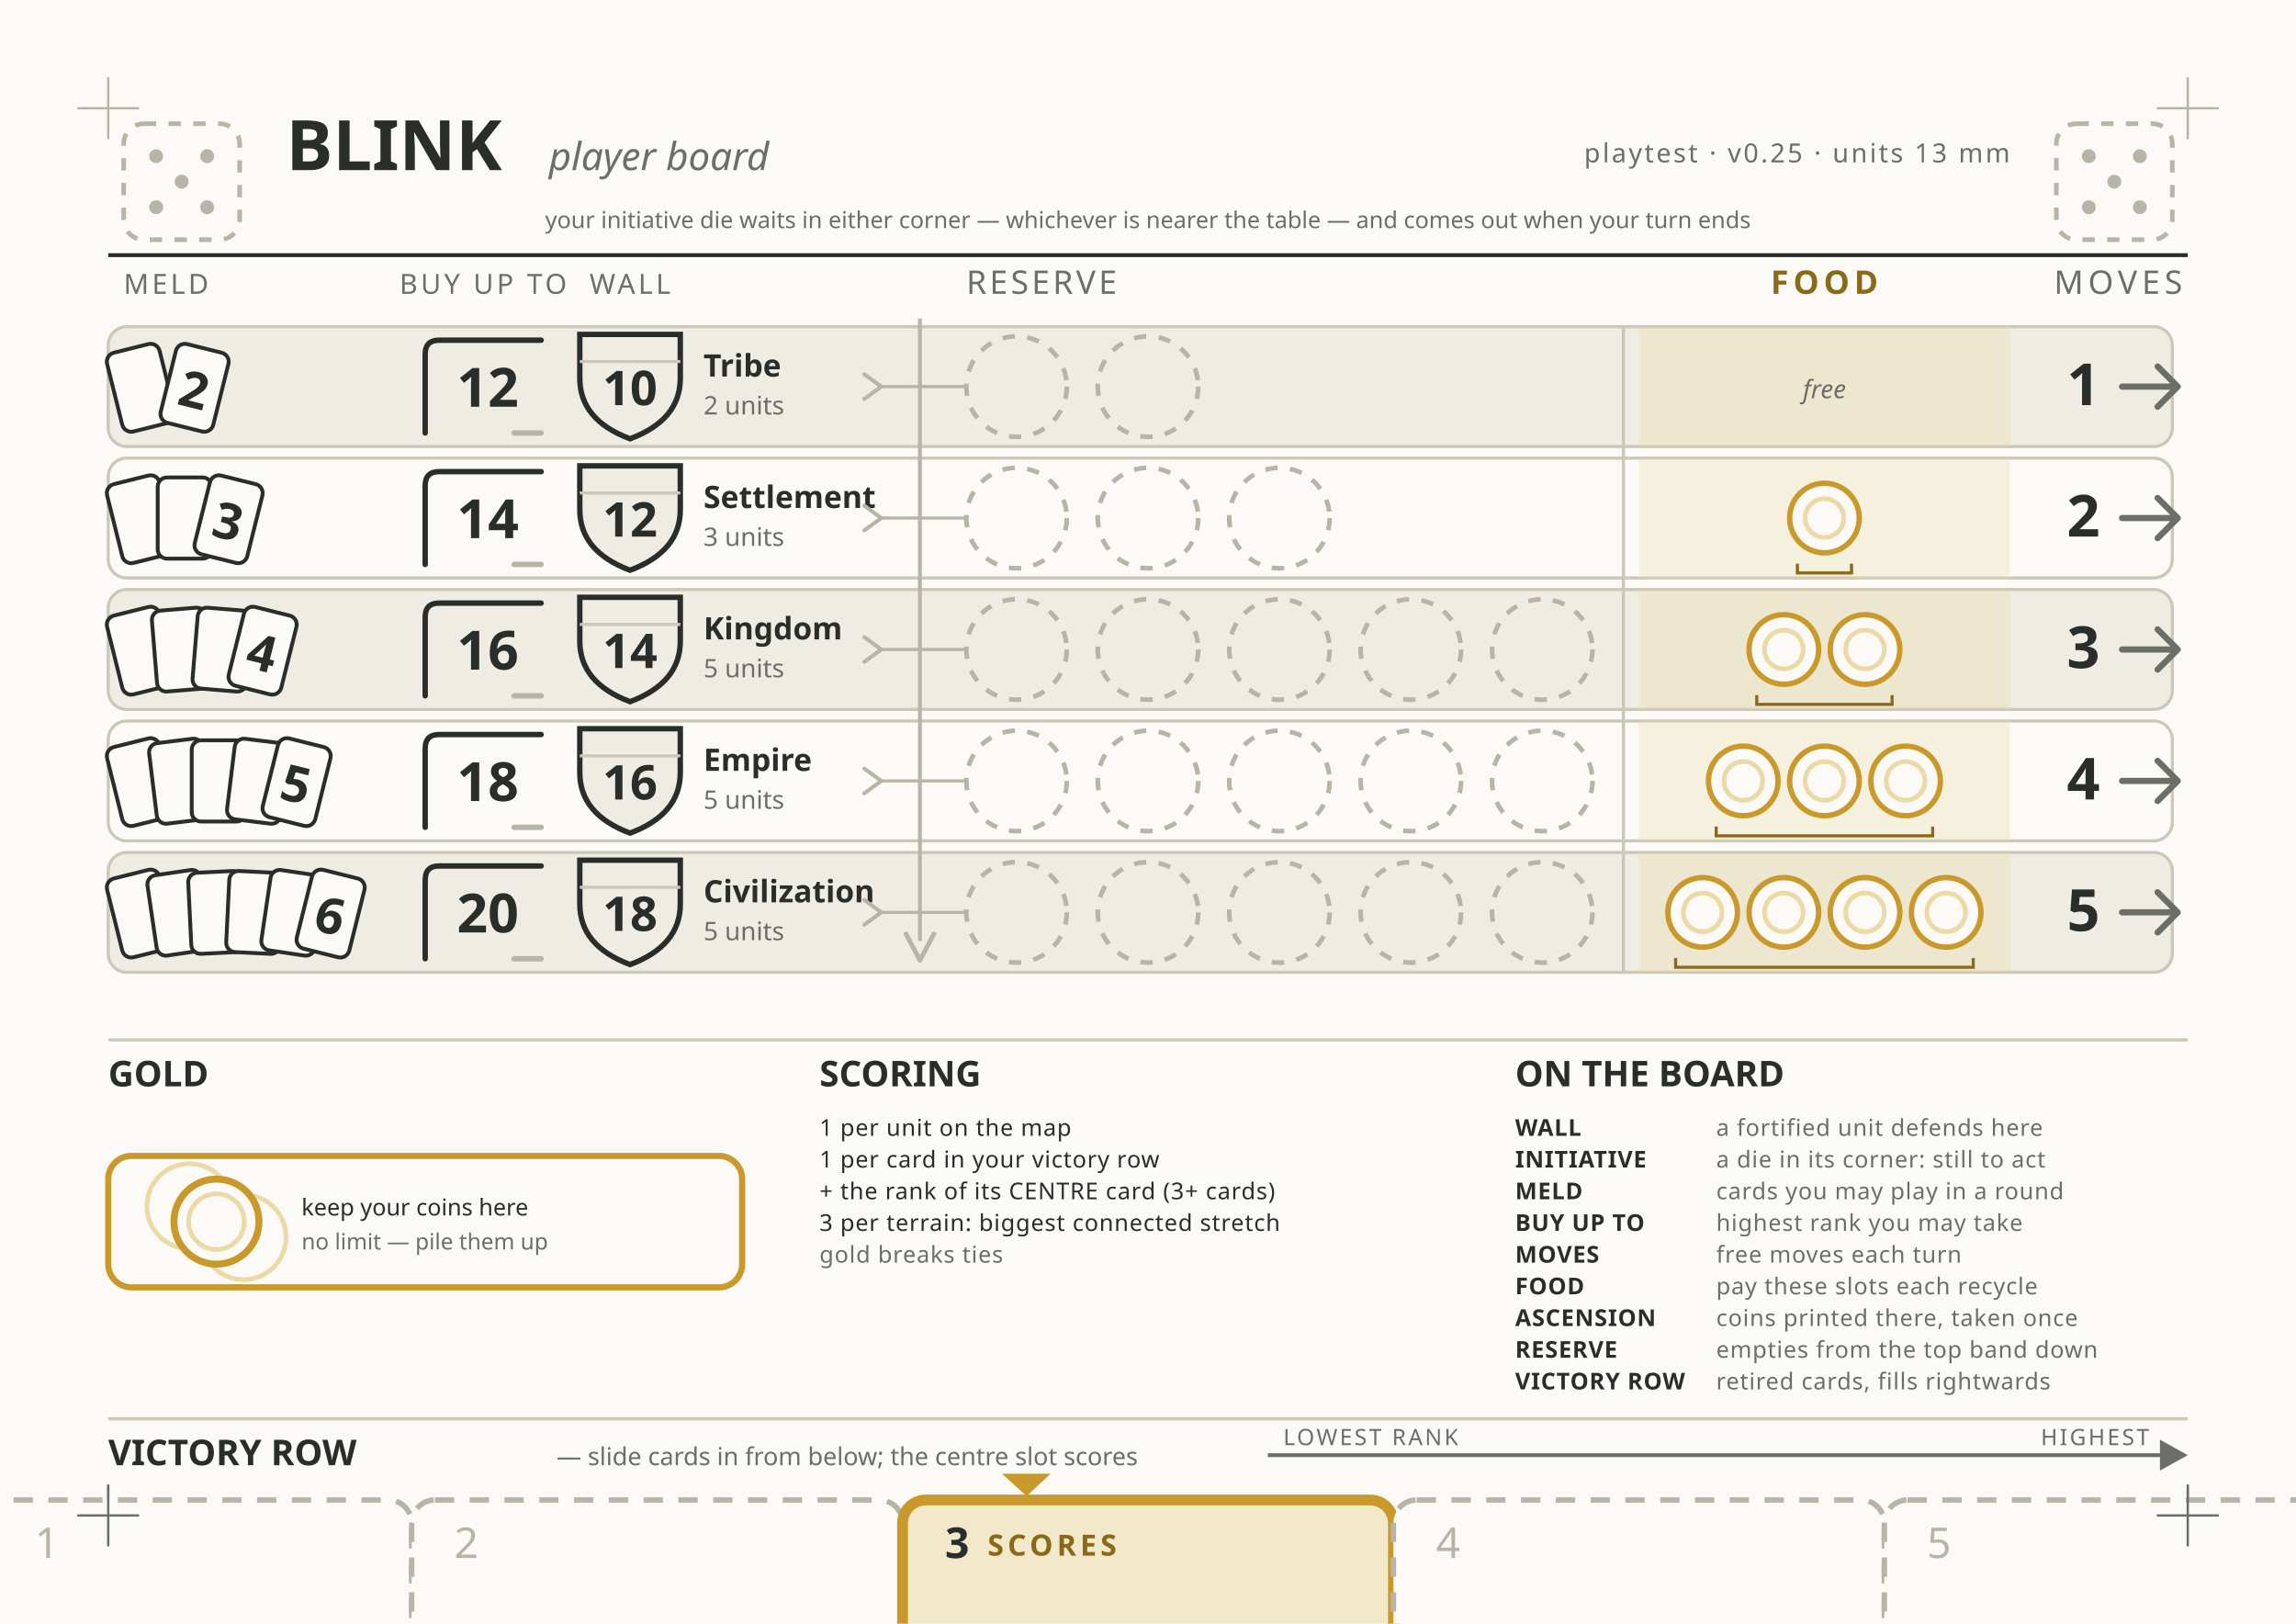
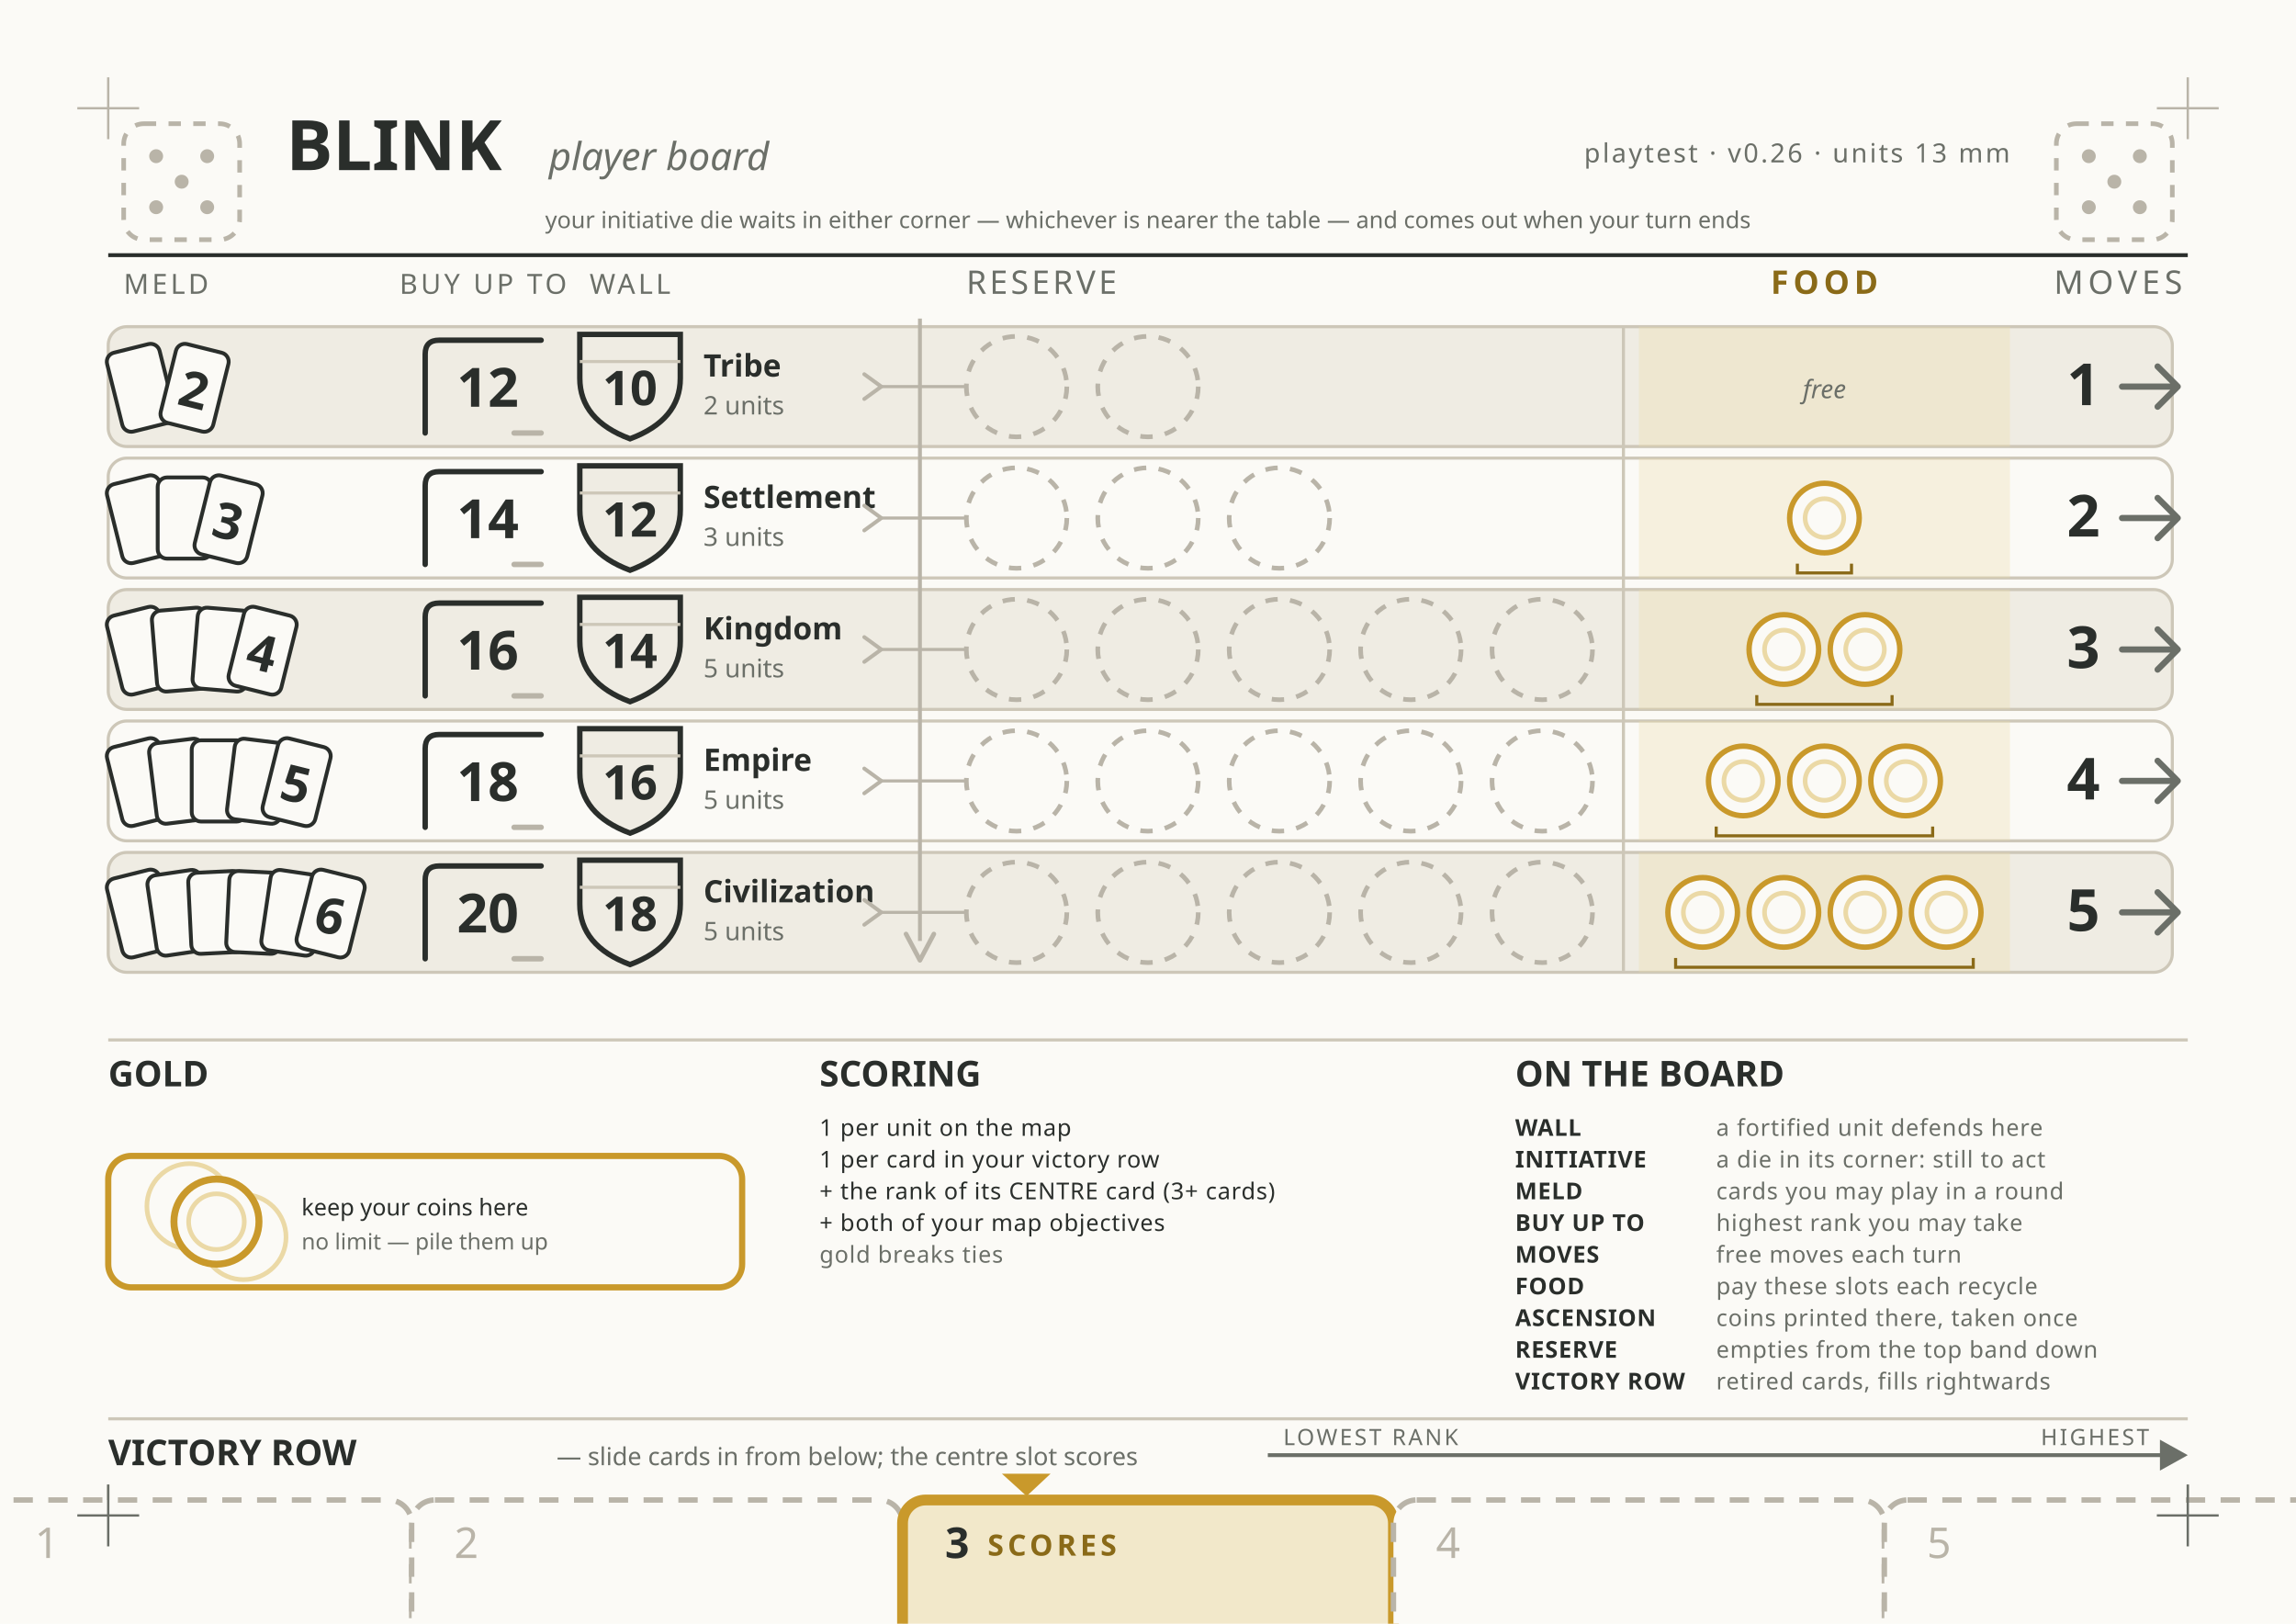
<svg xmlns="http://www.w3.org/2000/svg" width="297.0mm" height="210.0mm" viewBox="0 0 297.0 210.0">
  <rect x="0" y="0" width="297.0" height="210.0" fill="#FBFAF6" />
  <path d="M10.0 14.0 h8 M14.0 10.0 v8" stroke="#B9B4A8" stroke-width="0.3" />
  <path d="M279.0 14.0 h8 M283.0 10.0 v8" stroke="#B9B4A8" stroke-width="0.3" />
  <path d="M10.0 196.0 h8 M14.0 192.0 v8" stroke="#B9B4A8" stroke-width="0.3" />
  <path d="M279.0 196.0 h8 M283.0 192.0 v8" stroke="#B9B4A8" stroke-width="0.3" />
  <rect x="16.00" y="16.00" width="15.0" height="15.0" rx="2.6" fill="none" stroke="#B9B4A8" stroke-width="0.6" stroke-dasharray="1.6 1.6" />
  <circle cx="20.20" cy="20.20" r="0.9" fill="#B9B4A8" />
  <circle cx="26.80" cy="20.20" r="0.9" fill="#B9B4A8" />
  <circle cx="23.50" cy="23.50" r="0.9" fill="#B9B4A8" />
  <circle cx="20.20" cy="26.80" r="0.9" fill="#B9B4A8" />
  <circle cx="26.80" cy="26.80" r="0.9" fill="#B9B4A8" />
  <rect x="266.00" y="16.00" width="15.0" height="15.0" rx="2.6" fill="none" stroke="#B9B4A8" stroke-width="0.6" stroke-dasharray="1.6 1.6" />
  <circle cx="270.20" cy="20.20" r="0.9" fill="#B9B4A8" />
  <circle cx="276.80" cy="20.20" r="0.9" fill="#B9B4A8" />
  <circle cx="273.50" cy="23.50" r="0.9" fill="#B9B4A8" />
  <circle cx="270.20" cy="26.80" r="0.9" fill="#B9B4A8" />
  <circle cx="276.80" cy="26.80" r="0.9" fill="#B9B4A8" />
  <text x="37.00" y="22.00" font-family="IBM Plex Sans" font-size="9" fill="#2A2E2B" text-anchor="start" font-weight="600" letter-spacing="0" style="">BLINK</text>
  <text x="71.00" y="22.00" font-family="IBM Plex Sans" font-size="5" fill="#6B6F68" text-anchor="start" font-weight="400" letter-spacing="0" style="font-style:italic">player board</text>
-   <text x="260.00" y="21.00" font-family="IBM Plex Mono" font-size="3.4" fill="#6B6F68" text-anchor="end" font-weight="400" letter-spacing="0.3" style="">playtest · v0.25 · units 13 mm</text>
+   <text x="260.00" y="21.00" font-family="IBM Plex Mono" font-size="3.4" fill="#6B6F68" text-anchor="end" font-weight="400" letter-spacing="0.3" style="">playtest · v0.26 · units 13 mm</text>
  <text x="148.50" y="29.50" font-family="IBM Plex Mono" font-size="3.0" fill="#6B6F68" text-anchor="middle" font-weight="400" letter-spacing="0" style="">your initiative die waits in either corner — whichever is nearer the table — and comes out when your turn ends</text>
  <line x1="14.0" y1="33.0" x2="283.0" y2="33.0" stroke="#2A2E2B" stroke-width="0.5" />
  <text x="16.00" y="38.00" font-family="IBM Plex Mono" font-size="3.6" fill="#6B6F68" text-anchor="start" font-weight="400" letter-spacing="0.4" style="">MELD</text>
  <text x="62.50" y="38.00" font-family="IBM Plex Mono" font-size="3.6" fill="#6B6F68" text-anchor="middle" font-weight="400" letter-spacing="0.4" style="">BUY UP TO</text>
  <text x="81.50" y="38.00" font-family="IBM Plex Mono" font-size="3.6" fill="#6B6F68" text-anchor="middle" font-weight="400" letter-spacing="0.4" style="">WALL</text>
  <text x="125.00" y="38.00" font-family="IBM Plex Mono" font-size="4.2" fill="#6B6F68" text-anchor="start" font-weight="400" letter-spacing="0.4" style="">RESERVE</text>
  <text x="236.00" y="38.00" font-family="IBM Plex Mono" font-size="4.2" fill="#8A6A18" text-anchor="middle" font-weight="600" letter-spacing="0.6" style="">FOOD</text>
  <text x="274.00" y="38.00" font-family="IBM Plex Mono" font-size="4.2" fill="#6B6F68" text-anchor="middle" font-weight="400" letter-spacing="0.6" style="">MOVES</text>
  <rect x="14.0" y="42.25" width="267.0" height="15.5" rx="2.4" fill="#EFECE3" stroke="#CDC7B8" stroke-width="0.4" />
  <rect x="212.0" y="42.25" width="48.0" height="15.5" fill="#EBD9A6" fill-opacity="0.3" />
  <g transform="rotate(-14.0 19.50 55.25)">
    <rect x="16.00" y="44.75" width="7.0" height="10.5" rx="1.2" fill="#FBFAF6" stroke="#2A2E2B" stroke-width="0.5" />
  </g>
  <g transform="rotate(14.0 23.90 55.25)">
    <rect x="20.40" y="44.75" width="7.0" height="10.5" rx="1.2" fill="#FBFAF6" stroke="#2A2E2B" stroke-width="0.5" />
    <text x="23.90" y="52.60" font-family="IBM Plex Sans" font-size="6.5" fill="#2A2E2B" text-anchor="middle" font-weight="700" letter-spacing="0" style="">2</text>
  </g>
  <path d="M55.00 56.00 L55.00 45.80 Q55.00 44.00 56.80 44.00 L70.00 44.00" fill="none" stroke="#2A2E2B" stroke-width="0.7" stroke-linecap="round" />
  <path d="M70.00 56.00 l-3.5 0" fill="none" stroke="#B9B4A8" stroke-width="0.7" stroke-linecap="round" />
  <text x="63.10" y="52.60" font-family="IBM Plex Sans" font-size="7.0" fill="#2A2E2B" text-anchor="middle" font-weight="700" letter-spacing="0" style="">12</text>
  <path d="M75.00 43.25 h13.00 v5.67 q0 5.40 -6.50 7.83 q-6.50 -2.43 -6.50 -7.83 Z" fill="#EFECE3" stroke="#2A2E2B" stroke-width="0.7" />
  <path d="M75.00 46.76 h13.00" stroke="#CDC7B8" stroke-width="0.4" fill="none" />
  <text x="81.50" y="52.40" font-family="IBM Plex Sans" font-size="6.2" fill="#2A2E2B" text-anchor="middle" font-weight="600" letter-spacing="0" style="">10</text>
  <text x="91.00" y="48.70" font-family="IBM Plex Sans" font-size="4.0" fill="#2A2E2B" text-anchor="start" font-weight="600" letter-spacing="0" style="">Tribe</text>
  <text x="91.00" y="53.60" font-family="IBM Plex Mono" font-size="3.3" fill="#6B6F68" text-anchor="start" font-weight="400" letter-spacing="0" style="">2 units</text>
  <path d="M125.0 50.0 L114.0 50.0" fill="none" stroke="#B9B4A8" stroke-width="0.4" />
  <path d="M111.8 48.4 l2.2 1.6 l-2.2 1.6" fill="none" stroke="#B9B4A8" stroke-width="0.5" stroke-linecap="round" stroke-linejoin="round" />
  <circle cx="131.50" cy="50.00" r="6.50" fill="none" stroke="#B9B4A8" stroke-width="0.6" stroke-dasharray="1.6 1.6" />
  <circle cx="148.50" cy="50.00" r="6.50" fill="none" stroke="#B9B4A8" stroke-width="0.6" stroke-dasharray="1.6 1.6" />
  <text x="236.00" y="51.50" font-family="IBM Plex Mono" font-size="3.3" fill="#6B6F68" text-anchor="middle" font-weight="400" letter-spacing="0" style="font-style:italic">free</text>
  <text x="269.50" y="52.40" font-family="IBM Plex Sans" font-size="7.5" fill="#2A2E2B" text-anchor="middle" font-weight="600" letter-spacing="0" style="">1</text>
  <path d="M274.5 50.0 l7 0 M279.1 47.4 l2.6 2.6 l-2.6 2.6" fill="none" stroke="#6B6F68" stroke-width="0.8" stroke-linecap="round" stroke-linejoin="round" />
  <rect x="14.0" y="59.25" width="267.0" height="15.5" rx="2.4" fill="#FBFAF6" stroke="#CDC7B8" stroke-width="0.4" />
  <rect x="212.0" y="59.25" width="48.0" height="15.5" fill="#EBD9A6" fill-opacity="0.3" />
  <g transform="rotate(-14.0 19.50 72.25)">
    <rect x="16.00" y="61.75" width="7.0" height="10.5" rx="1.2" fill="#FBFAF6" stroke="#2A2E2B" stroke-width="0.5" />
  </g>
  <g transform="rotate(0.0 23.90 72.25)">
    <rect x="20.40" y="61.75" width="7.0" height="10.5" rx="1.2" fill="#FBFAF6" stroke="#2A2E2B" stroke-width="0.5" />
  </g>
  <g transform="rotate(14.0 28.30 72.25)">
    <rect x="24.80" y="61.75" width="7.0" height="10.5" rx="1.2" fill="#FBFAF6" stroke="#2A2E2B" stroke-width="0.5" />
    <text x="28.30" y="69.60" font-family="IBM Plex Sans" font-size="6.5" fill="#2A2E2B" text-anchor="middle" font-weight="700" letter-spacing="0" style="">3</text>
  </g>
  <path d="M55.00 73.00 L55.00 62.80 Q55.00 61.00 56.80 61.00 L70.00 61.00" fill="none" stroke="#2A2E2B" stroke-width="0.7" stroke-linecap="round" />
  <path d="M70.00 73.00 l-3.5 0" fill="none" stroke="#B9B4A8" stroke-width="0.7" stroke-linecap="round" />
  <text x="63.10" y="69.60" font-family="IBM Plex Sans" font-size="7.0" fill="#2A2E2B" text-anchor="middle" font-weight="700" letter-spacing="0" style="">14</text>
  <path d="M75.00 60.25 h13.00 v5.67 q0 5.40 -6.50 7.83 q-6.50 -2.43 -6.50 -7.83 Z" fill="#EFECE3" stroke="#2A2E2B" stroke-width="0.7" />
  <path d="M75.00 63.76 h13.00" stroke="#CDC7B8" stroke-width="0.4" fill="none" />
  <text x="81.50" y="69.40" font-family="IBM Plex Sans" font-size="6.2" fill="#2A2E2B" text-anchor="middle" font-weight="600" letter-spacing="0" style="">12</text>
  <text x="91.00" y="65.70" font-family="IBM Plex Sans" font-size="4.0" fill="#2A2E2B" text-anchor="start" font-weight="600" letter-spacing="0" style="">Settlement</text>
  <text x="91.00" y="70.60" font-family="IBM Plex Mono" font-size="3.3" fill="#6B6F68" text-anchor="start" font-weight="400" letter-spacing="0" style="">3 units</text>
  <path d="M125.0 67.0 L114.0 67.0" fill="none" stroke="#B9B4A8" stroke-width="0.4" />
  <path d="M111.8 65.4 l2.2 1.6 l-2.2 1.6" fill="none" stroke="#B9B4A8" stroke-width="0.5" stroke-linecap="round" stroke-linejoin="round" />
  <circle cx="131.50" cy="67.00" r="6.50" fill="none" stroke="#B9B4A8" stroke-width="0.6" stroke-dasharray="1.6 1.6" />
  <circle cx="148.50" cy="67.00" r="6.50" fill="none" stroke="#B9B4A8" stroke-width="0.6" stroke-dasharray="1.6 1.6" />
  <circle cx="165.50" cy="67.00" r="6.50" fill="none" stroke="#B9B4A8" stroke-width="0.6" stroke-dasharray="1.6 1.6" />
  <circle cx="236.00" cy="67.00" r="4.50" fill="#FBFAF6" stroke="#C9992B" stroke-width="0.7" />
  <circle cx="236.00" cy="67.00" r="2.50" fill="none" stroke="#EBD9A6" stroke-width="0.6" />
  <path d="M232.50 72.90 l0 1.2 L239.50 74.10 l0 -1.2" fill="none" stroke="#8A6A18" stroke-width="0.4" />
  <text x="269.50" y="69.40" font-family="IBM Plex Sans" font-size="7.5" fill="#2A2E2B" text-anchor="middle" font-weight="600" letter-spacing="0" style="">2</text>
  <path d="M274.5 67.0 l7 0 M279.1 64.4 l2.6 2.6 l-2.6 2.6" fill="none" stroke="#6B6F68" stroke-width="0.8" stroke-linecap="round" stroke-linejoin="round" />
  <rect x="14.0" y="76.25" width="267.0" height="15.5" rx="2.4" fill="#EFECE3" stroke="#CDC7B8" stroke-width="0.4" />
  <rect x="212.0" y="76.25" width="48.0" height="15.5" fill="#EBD9A6" fill-opacity="0.3" />
  <g transform="rotate(-14.0 19.50 89.25)">
    <rect x="16.00" y="78.75" width="7.0" height="10.5" rx="1.2" fill="#FBFAF6" stroke="#2A2E2B" stroke-width="0.5" />
  </g>
  <g transform="rotate(-4.7 23.90 89.25)">
    <rect x="20.40" y="78.75" width="7.0" height="10.5" rx="1.2" fill="#FBFAF6" stroke="#2A2E2B" stroke-width="0.5" />
  </g>
  <g transform="rotate(4.7 28.30 89.25)">
    <rect x="24.80" y="78.75" width="7.0" height="10.5" rx="1.2" fill="#FBFAF6" stroke="#2A2E2B" stroke-width="0.5" />
  </g>
  <g transform="rotate(14.0 32.70 89.25)">
    <rect x="29.20" y="78.75" width="7.0" height="10.5" rx="1.2" fill="#FBFAF6" stroke="#2A2E2B" stroke-width="0.5" />
    <text x="32.70" y="86.60" font-family="IBM Plex Sans" font-size="6.5" fill="#2A2E2B" text-anchor="middle" font-weight="700" letter-spacing="0" style="">4</text>
  </g>
  <path d="M55.00 90.00 L55.00 79.80 Q55.00 78.00 56.80 78.00 L70.00 78.00" fill="none" stroke="#2A2E2B" stroke-width="0.7" stroke-linecap="round" />
  <path d="M70.00 90.00 l-3.5 0" fill="none" stroke="#B9B4A8" stroke-width="0.7" stroke-linecap="round" />
  <text x="63.10" y="86.60" font-family="IBM Plex Sans" font-size="7.0" fill="#2A2E2B" text-anchor="middle" font-weight="700" letter-spacing="0" style="">16</text>
  <path d="M75.00 77.25 h13.00 v5.67 q0 5.40 -6.50 7.83 q-6.50 -2.43 -6.50 -7.83 Z" fill="#EFECE3" stroke="#2A2E2B" stroke-width="0.7" />
  <path d="M75.00 80.76 h13.00" stroke="#CDC7B8" stroke-width="0.4" fill="none" />
  <text x="81.50" y="86.40" font-family="IBM Plex Sans" font-size="6.2" fill="#2A2E2B" text-anchor="middle" font-weight="600" letter-spacing="0" style="">14</text>
  <text x="91.00" y="82.70" font-family="IBM Plex Sans" font-size="4.0" fill="#2A2E2B" text-anchor="start" font-weight="600" letter-spacing="0" style="">Kingdom</text>
  <text x="91.00" y="87.60" font-family="IBM Plex Mono" font-size="3.3" fill="#6B6F68" text-anchor="start" font-weight="400" letter-spacing="0" style="">5 units</text>
  <path d="M125.0 84.0 L114.0 84.0" fill="none" stroke="#B9B4A8" stroke-width="0.4" />
  <path d="M111.8 82.4 l2.2 1.6 l-2.2 1.6" fill="none" stroke="#B9B4A8" stroke-width="0.5" stroke-linecap="round" stroke-linejoin="round" />
  <circle cx="131.50" cy="84.00" r="6.50" fill="none" stroke="#B9B4A8" stroke-width="0.6" stroke-dasharray="1.6 1.6" />
  <circle cx="148.50" cy="84.00" r="6.50" fill="none" stroke="#B9B4A8" stroke-width="0.6" stroke-dasharray="1.6 1.6" />
  <circle cx="165.50" cy="84.00" r="6.50" fill="none" stroke="#B9B4A8" stroke-width="0.6" stroke-dasharray="1.6 1.6" />
  <circle cx="182.50" cy="84.00" r="6.50" fill="none" stroke="#B9B4A8" stroke-width="0.6" stroke-dasharray="1.6 1.6" />
  <circle cx="199.50" cy="84.00" r="6.50" fill="none" stroke="#B9B4A8" stroke-width="0.6" stroke-dasharray="1.6 1.6" />
  <circle cx="230.75" cy="84.00" r="4.50" fill="#FBFAF6" stroke="#C9992B" stroke-width="0.7" />
  <circle cx="230.75" cy="84.00" r="2.50" fill="none" stroke="#EBD9A6" stroke-width="0.6" />
  <circle cx="241.25" cy="84.00" r="4.50" fill="#FBFAF6" stroke="#C9992B" stroke-width="0.7" />
  <circle cx="241.25" cy="84.00" r="2.50" fill="none" stroke="#EBD9A6" stroke-width="0.6" />
  <path d="M227.25 89.90 l0 1.2 L244.75 91.10 l0 -1.2" fill="none" stroke="#8A6A18" stroke-width="0.4" />
  <text x="269.50" y="86.40" font-family="IBM Plex Sans" font-size="7.5" fill="#2A2E2B" text-anchor="middle" font-weight="600" letter-spacing="0" style="">3</text>
  <path d="M274.5 84.0 l7 0 M279.1 81.4 l2.6 2.6 l-2.6 2.6" fill="none" stroke="#6B6F68" stroke-width="0.8" stroke-linecap="round" stroke-linejoin="round" />
  <rect x="14.0" y="93.25" width="267.0" height="15.5" rx="2.4" fill="#FBFAF6" stroke="#CDC7B8" stroke-width="0.4" />
  <rect x="212.0" y="93.25" width="48.0" height="15.5" fill="#EBD9A6" fill-opacity="0.3" />
  <g transform="rotate(-14.0 19.50 106.25)">
    <rect x="16.00" y="95.75" width="7.0" height="10.5" rx="1.2" fill="#FBFAF6" stroke="#2A2E2B" stroke-width="0.5" />
  </g>
  <g transform="rotate(-7.0 23.90 106.25)">
    <rect x="20.40" y="95.75" width="7.0" height="10.5" rx="1.2" fill="#FBFAF6" stroke="#2A2E2B" stroke-width="0.5" />
  </g>
  <g transform="rotate(0.0 28.30 106.25)">
    <rect x="24.80" y="95.75" width="7.0" height="10.5" rx="1.2" fill="#FBFAF6" stroke="#2A2E2B" stroke-width="0.5" />
  </g>
  <g transform="rotate(7.0 32.70 106.25)">
    <rect x="29.20" y="95.75" width="7.0" height="10.5" rx="1.2" fill="#FBFAF6" stroke="#2A2E2B" stroke-width="0.5" />
  </g>
  <g transform="rotate(14.0 37.10 106.25)">
    <rect x="33.60" y="95.75" width="7.0" height="10.5" rx="1.2" fill="#FBFAF6" stroke="#2A2E2B" stroke-width="0.5" />
    <text x="37.10" y="103.60" font-family="IBM Plex Sans" font-size="6.5" fill="#2A2E2B" text-anchor="middle" font-weight="700" letter-spacing="0" style="">5</text>
  </g>
  <path d="M55.00 107.00 L55.00 96.80 Q55.00 95.00 56.80 95.00 L70.00 95.00" fill="none" stroke="#2A2E2B" stroke-width="0.7" stroke-linecap="round" />
  <path d="M70.00 107.00 l-3.5 0" fill="none" stroke="#B9B4A8" stroke-width="0.7" stroke-linecap="round" />
  <text x="63.10" y="103.60" font-family="IBM Plex Sans" font-size="7.0" fill="#2A2E2B" text-anchor="middle" font-weight="700" letter-spacing="0" style="">18</text>
  <path d="M75.00 94.25 h13.00 v5.67 q0 5.40 -6.50 7.83 q-6.50 -2.43 -6.50 -7.83 Z" fill="#EFECE3" stroke="#2A2E2B" stroke-width="0.7" />
  <path d="M75.00 97.76 h13.00" stroke="#CDC7B8" stroke-width="0.4" fill="none" />
  <text x="81.50" y="103.40" font-family="IBM Plex Sans" font-size="6.2" fill="#2A2E2B" text-anchor="middle" font-weight="600" letter-spacing="0" style="">16</text>
  <text x="91.00" y="99.70" font-family="IBM Plex Sans" font-size="4.0" fill="#2A2E2B" text-anchor="start" font-weight="600" letter-spacing="0" style="">Empire</text>
  <text x="91.00" y="104.60" font-family="IBM Plex Mono" font-size="3.3" fill="#6B6F68" text-anchor="start" font-weight="400" letter-spacing="0" style="">5 units</text>
  <path d="M125.0 101.0 L114.0 101.0" fill="none" stroke="#B9B4A8" stroke-width="0.4" />
  <path d="M111.8 99.4 l2.2 1.6 l-2.2 1.6" fill="none" stroke="#B9B4A8" stroke-width="0.5" stroke-linecap="round" stroke-linejoin="round" />
  <circle cx="131.50" cy="101.00" r="6.50" fill="none" stroke="#B9B4A8" stroke-width="0.6" stroke-dasharray="1.6 1.6" />
  <circle cx="148.50" cy="101.00" r="6.50" fill="none" stroke="#B9B4A8" stroke-width="0.6" stroke-dasharray="1.6 1.6" />
  <circle cx="165.50" cy="101.00" r="6.50" fill="none" stroke="#B9B4A8" stroke-width="0.6" stroke-dasharray="1.6 1.6" />
  <circle cx="182.50" cy="101.00" r="6.50" fill="none" stroke="#B9B4A8" stroke-width="0.6" stroke-dasharray="1.6 1.6" />
  <circle cx="199.50" cy="101.00" r="6.50" fill="none" stroke="#B9B4A8" stroke-width="0.6" stroke-dasharray="1.6 1.6" />
  <circle cx="225.50" cy="101.00" r="4.50" fill="#FBFAF6" stroke="#C9992B" stroke-width="0.7" />
  <circle cx="225.50" cy="101.00" r="2.50" fill="none" stroke="#EBD9A6" stroke-width="0.6" />
  <circle cx="236.00" cy="101.00" r="4.50" fill="#FBFAF6" stroke="#C9992B" stroke-width="0.7" />
  <circle cx="236.00" cy="101.00" r="2.50" fill="none" stroke="#EBD9A6" stroke-width="0.6" />
  <circle cx="246.50" cy="101.00" r="4.50" fill="#FBFAF6" stroke="#C9992B" stroke-width="0.7" />
  <circle cx="246.50" cy="101.00" r="2.50" fill="none" stroke="#EBD9A6" stroke-width="0.6" />
  <path d="M222.00 106.90 l0 1.2 L250.00 108.10 l0 -1.2" fill="none" stroke="#8A6A18" stroke-width="0.4" />
  <text x="269.50" y="103.40" font-family="IBM Plex Sans" font-size="7.5" fill="#2A2E2B" text-anchor="middle" font-weight="600" letter-spacing="0" style="">4</text>
  <path d="M274.5 101.0 l7 0 M279.1 98.4 l2.6 2.6 l-2.6 2.6" fill="none" stroke="#6B6F68" stroke-width="0.8" stroke-linecap="round" stroke-linejoin="round" />
  <rect x="14.0" y="110.25" width="267.0" height="15.5" rx="2.4" fill="#EFECE3" stroke="#CDC7B8" stroke-width="0.4" />
  <rect x="212.0" y="110.25" width="48.0" height="15.5" fill="#EBD9A6" fill-opacity="0.3" />
  <g transform="rotate(-14.0 19.50 123.25)">
    <rect x="16.00" y="112.75" width="7.0" height="10.5" rx="1.2" fill="#FBFAF6" stroke="#2A2E2B" stroke-width="0.5" />
  </g>
  <g transform="rotate(-8.4 23.90 123.25)">
    <rect x="20.40" y="112.75" width="7.0" height="10.5" rx="1.2" fill="#FBFAF6" stroke="#2A2E2B" stroke-width="0.5" />
  </g>
  <g transform="rotate(-2.8 28.30 123.25)">
    <rect x="24.80" y="112.75" width="7.0" height="10.5" rx="1.2" fill="#FBFAF6" stroke="#2A2E2B" stroke-width="0.5" />
  </g>
  <g transform="rotate(2.8 32.70 123.25)">
    <rect x="29.20" y="112.75" width="7.0" height="10.5" rx="1.2" fill="#FBFAF6" stroke="#2A2E2B" stroke-width="0.5" />
  </g>
  <g transform="rotate(8.4 37.10 123.25)">
    <rect x="33.60" y="112.75" width="7.0" height="10.5" rx="1.2" fill="#FBFAF6" stroke="#2A2E2B" stroke-width="0.5" />
  </g>
  <g transform="rotate(14.0 41.50 123.25)">
    <rect x="38.00" y="112.75" width="7.0" height="10.5" rx="1.2" fill="#FBFAF6" stroke="#2A2E2B" stroke-width="0.5" />
    <text x="41.50" y="120.60" font-family="IBM Plex Sans" font-size="6.5" fill="#2A2E2B" text-anchor="middle" font-weight="700" letter-spacing="0" style="">6</text>
  </g>
  <path d="M55.00 124.00 L55.00 113.80 Q55.00 112.00 56.80 112.00 L70.00 112.00" fill="none" stroke="#2A2E2B" stroke-width="0.7" stroke-linecap="round" />
  <path d="M70.00 124.00 l-3.5 0" fill="none" stroke="#B9B4A8" stroke-width="0.7" stroke-linecap="round" />
  <text x="63.10" y="120.60" font-family="IBM Plex Sans" font-size="7.0" fill="#2A2E2B" text-anchor="middle" font-weight="700" letter-spacing="0" style="">20</text>
  <path d="M75.00 111.25 h13.00 v5.67 q0 5.40 -6.50 7.83 q-6.50 -2.43 -6.50 -7.83 Z" fill="#EFECE3" stroke="#2A2E2B" stroke-width="0.7" />
  <path d="M75.00 114.76 h13.00" stroke="#CDC7B8" stroke-width="0.4" fill="none" />
  <text x="81.50" y="120.40" font-family="IBM Plex Sans" font-size="6.2" fill="#2A2E2B" text-anchor="middle" font-weight="600" letter-spacing="0" style="">18</text>
  <text x="91.00" y="116.70" font-family="IBM Plex Sans" font-size="4.0" fill="#2A2E2B" text-anchor="start" font-weight="600" letter-spacing="0" style="">Civilization</text>
  <text x="91.00" y="121.60" font-family="IBM Plex Mono" font-size="3.3" fill="#6B6F68" text-anchor="start" font-weight="400" letter-spacing="0" style="">5 units</text>
  <path d="M125.0 118.0 L114.0 118.0" fill="none" stroke="#B9B4A8" stroke-width="0.4" />
  <path d="M111.8 116.4 l2.2 1.6 l-2.2 1.6" fill="none" stroke="#B9B4A8" stroke-width="0.5" stroke-linecap="round" stroke-linejoin="round" />
  <circle cx="131.50" cy="118.00" r="6.50" fill="none" stroke="#B9B4A8" stroke-width="0.6" stroke-dasharray="1.6 1.6" />
  <circle cx="148.50" cy="118.00" r="6.50" fill="none" stroke="#B9B4A8" stroke-width="0.6" stroke-dasharray="1.6 1.6" />
  <circle cx="165.50" cy="118.00" r="6.50" fill="none" stroke="#B9B4A8" stroke-width="0.6" stroke-dasharray="1.6 1.6" />
  <circle cx="182.50" cy="118.00" r="6.50" fill="none" stroke="#B9B4A8" stroke-width="0.6" stroke-dasharray="1.6 1.6" />
  <circle cx="199.50" cy="118.00" r="6.50" fill="none" stroke="#B9B4A8" stroke-width="0.6" stroke-dasharray="1.6 1.6" />
  <circle cx="220.25" cy="118.00" r="4.50" fill="#FBFAF6" stroke="#C9992B" stroke-width="0.7" />
  <circle cx="220.25" cy="118.00" r="2.50" fill="none" stroke="#EBD9A6" stroke-width="0.6" />
  <circle cx="230.75" cy="118.00" r="4.50" fill="#FBFAF6" stroke="#C9992B" stroke-width="0.7" />
  <circle cx="230.75" cy="118.00" r="2.50" fill="none" stroke="#EBD9A6" stroke-width="0.6" />
  <circle cx="241.25" cy="118.00" r="4.50" fill="#FBFAF6" stroke="#C9992B" stroke-width="0.7" />
  <circle cx="241.25" cy="118.00" r="2.50" fill="none" stroke="#EBD9A6" stroke-width="0.6" />
  <circle cx="251.75" cy="118.00" r="4.50" fill="#FBFAF6" stroke="#C9992B" stroke-width="0.7" />
  <circle cx="251.75" cy="118.00" r="2.50" fill="none" stroke="#EBD9A6" stroke-width="0.6" />
  <path d="M216.75 123.90 l0 1.2 L255.25 125.10 l0 -1.2" fill="none" stroke="#8A6A18" stroke-width="0.4" />
  <text x="269.50" y="120.40" font-family="IBM Plex Sans" font-size="7.5" fill="#2A2E2B" text-anchor="middle" font-weight="600" letter-spacing="0" style="">5</text>
  <path d="M274.5 118.0 l7 0 M279.1 115.4 l2.6 2.6 l-2.6 2.6" fill="none" stroke="#6B6F68" stroke-width="0.8" stroke-linecap="round" stroke-linejoin="round" />
  <path d="M119.0 41.2 L119.0 121.7" fill="none" stroke="#B9B4A8" stroke-width="0.5" />
  <path d="M117.2 120.8 L119.0 124.2 L120.8 120.8" fill="none" stroke="#B9B4A8" stroke-width="0.6" stroke-linecap="round" stroke-linejoin="round" />
  <line x1="210.0" y1="42.25" x2="210.0" y2="125.75" stroke="#CDC7B8" stroke-width="0.4" />
  <line x1="14.0" y1="134.5" x2="283.0" y2="134.5" stroke="#CDC7B8" stroke-width="0.4" />
  <text x="14.00" y="140.50" font-family="IBM Plex Sans" font-size="4.6" fill="#2A2E2B" text-anchor="start" font-weight="600" letter-spacing="0" style="">GOLD</text>
  <rect x="14.0" y="149.5" width="82" height="17" rx="3" fill="#FBFAF6" stroke="#C9992B" stroke-width="0.8" />
  <circle cx="24.50" cy="156.00" r="5.5" fill="#FBFAF6" stroke="#EBD9A6" stroke-width="0.6" />
  <circle cx="31.50" cy="160.00" r="5.5" fill="#FBFAF6" stroke="#EBD9A6" stroke-width="0.6" />
  <circle cx="28.00" cy="158.00" r="5.5" fill="#FBFAF6" stroke="#C9992B" stroke-width="0.9" />
  <circle cx="28.00" cy="158.00" r="3.6" fill="none" stroke="#EBD9A6" stroke-width="0.6" />
  <text x="39.00" y="157.20" font-family="IBM Plex Mono" font-size="3.0" fill="#2A2E2B" text-anchor="start" font-weight="400" letter-spacing="0" style="">keep your coins here</text>
  <text x="39.00" y="161.60" font-family="IBM Plex Mono" font-size="2.9" fill="#6B6F68" text-anchor="start" font-weight="400" letter-spacing="0" style="">no limit — pile them up</text>
  <text x="106.00" y="140.50" font-family="IBM Plex Sans" font-size="4.6" fill="#2A2E2B" text-anchor="start" font-weight="600" letter-spacing="0" style="">SCORING</text>
  <text x="106.00" y="146.90" font-family="IBM Plex Mono" font-size="3.0" fill="#2A2E2B" text-anchor="start" font-weight="400" letter-spacing="0.1" style="">1  per unit on the map</text>
  <text x="106.00" y="151.00" font-family="IBM Plex Mono" font-size="3.0" fill="#2A2E2B" text-anchor="start" font-weight="400" letter-spacing="0.1" style="">1  per card in your victory row</text>
  <text x="106.00" y="155.10" font-family="IBM Plex Mono" font-size="3.0" fill="#2A2E2B" text-anchor="start" font-weight="400" letter-spacing="0.1" style="">+  the rank of its CENTRE card (3+ cards)</text>
-   <text x="106.00" y="159.20" font-family="IBM Plex Mono" font-size="3.0" fill="#2A2E2B" text-anchor="start" font-weight="400" letter-spacing="0.1" style="">3  per terrain: biggest connected stretch</text>
+   <text x="106.00" y="159.20" font-family="IBM Plex Mono" font-size="3.0" fill="#2A2E2B" text-anchor="start" font-weight="400" letter-spacing="0.1" style="">+  both of your map objectives</text>
  <text x="106.00" y="163.30" font-family="IBM Plex Mono" font-size="3.0" fill="#6B6F68" text-anchor="start" font-weight="400" letter-spacing="0.1" style="">gold breaks ties</text>
  <text x="196.00" y="140.50" font-family="IBM Plex Sans" font-size="4.6" fill="#2A2E2B" text-anchor="start" font-weight="600" letter-spacing="0" style="">ON THE BOARD</text>
  <text x="196.00" y="146.90" font-family="IBM Plex Mono" font-size="3.0" fill="#2A2E2B" text-anchor="start" font-weight="600" letter-spacing="0.1" style="">WALL</text>
  <text x="222.00" y="146.90" font-family="IBM Plex Mono" font-size="3.0" fill="#6B6F68" text-anchor="start" font-weight="400" letter-spacing="0.1" style="">a fortified unit defends here</text>
  <text x="196.00" y="151.00" font-family="IBM Plex Mono" font-size="3.0" fill="#2A2E2B" text-anchor="start" font-weight="600" letter-spacing="0.1" style="">INITIATIVE</text>
  <text x="222.00" y="151.00" font-family="IBM Plex Mono" font-size="3.0" fill="#6B6F68" text-anchor="start" font-weight="400" letter-spacing="0.1" style="">a die in its corner: still to act</text>
  <text x="196.00" y="155.10" font-family="IBM Plex Mono" font-size="3.0" fill="#2A2E2B" text-anchor="start" font-weight="600" letter-spacing="0.1" style="">MELD</text>
  <text x="222.00" y="155.10" font-family="IBM Plex Mono" font-size="3.0" fill="#6B6F68" text-anchor="start" font-weight="400" letter-spacing="0.1" style="">cards you may play in a round</text>
  <text x="196.00" y="159.20" font-family="IBM Plex Mono" font-size="3.0" fill="#2A2E2B" text-anchor="start" font-weight="600" letter-spacing="0.1" style="">BUY UP TO</text>
  <text x="222.00" y="159.20" font-family="IBM Plex Mono" font-size="3.0" fill="#6B6F68" text-anchor="start" font-weight="400" letter-spacing="0.1" style="">highest rank you may take</text>
  <text x="196.00" y="163.30" font-family="IBM Plex Mono" font-size="3.0" fill="#2A2E2B" text-anchor="start" font-weight="600" letter-spacing="0.1" style="">MOVES</text>
  <text x="222.00" y="163.30" font-family="IBM Plex Mono" font-size="3.0" fill="#6B6F68" text-anchor="start" font-weight="400" letter-spacing="0.1" style="">free moves each turn</text>
  <text x="196.00" y="167.40" font-family="IBM Plex Mono" font-size="3.0" fill="#2A2E2B" text-anchor="start" font-weight="600" letter-spacing="0.1" style="">FOOD</text>
  <text x="222.00" y="167.40" font-family="IBM Plex Mono" font-size="3.0" fill="#6B6F68" text-anchor="start" font-weight="400" letter-spacing="0.1" style="">pay these slots each recycle</text>
  <text x="196.00" y="171.50" font-family="IBM Plex Mono" font-size="3.0" fill="#2A2E2B" text-anchor="start" font-weight="600" letter-spacing="0.1" style="">ASCENSION</text>
  <text x="222.00" y="171.50" font-family="IBM Plex Mono" font-size="3.0" fill="#6B6F68" text-anchor="start" font-weight="400" letter-spacing="0.1" style="">coins printed there, taken once</text>
  <text x="196.00" y="175.60" font-family="IBM Plex Mono" font-size="3.0" fill="#2A2E2B" text-anchor="start" font-weight="600" letter-spacing="0.1" style="">RESERVE</text>
  <text x="222.00" y="175.60" font-family="IBM Plex Mono" font-size="3.0" fill="#6B6F68" text-anchor="start" font-weight="400" letter-spacing="0.1" style="">empties from the top band down</text>
  <text x="196.00" y="179.70" font-family="IBM Plex Mono" font-size="3.0" fill="#2A2E2B" text-anchor="start" font-weight="600" letter-spacing="0.1" style="">VICTORY ROW</text>
  <text x="222.00" y="179.70" font-family="IBM Plex Mono" font-size="3.0" fill="#6B6F68" text-anchor="start" font-weight="400" letter-spacing="0.1" style="">retired cards, fills rightwards</text>
  <text x="14.00" y="189.50" font-family="IBM Plex Sans" font-size="4.6" fill="#2A2E2B" text-anchor="start" font-weight="600" letter-spacing="0" style="">VICTORY ROW</text>
  <text x="72.00" y="189.50" font-family="IBM Plex Mono" font-size="3.2" fill="#6B6F68" text-anchor="start" font-weight="400" letter-spacing="0" style="">— slide cards in from below; the centre slot scores</text>
  <line x1="164.0" y1="188.2" x2="279.6" y2="188.2" stroke="#6B6F68" stroke-width="0.5" />
  <path d="M279.4 186.2 L283.0 188.2 L279.4 190.2 Z" fill="#6B6F68" />
  <text x="166.00" y="186.90" font-family="IBM Plex Mono" font-size="2.9" fill="#6B6F68" text-anchor="start" font-weight="400" letter-spacing="0.3" style="">LOWEST RANK</text>
  <text x="278.00" y="186.90" font-family="IBM Plex Mono" font-size="2.9" fill="#6B6F68" text-anchor="end" font-weight="400" letter-spacing="0.3" style="">HIGHEST</text>
  <clipPath id="sheet">
    <rect x="0" y="0" width="297.0" height="210.0" />
  </clipPath>
  <g clip-path="url(#sheet)">
    <rect x="-10.25" y="194.0" width="63.5" height="88.9" rx="3" fill="#FBFAF6" stroke="#B9B4A8" stroke-width="0.7" stroke-dasharray="2.5 2" />
    <text x="4.50" y="201.50" font-family="IBM Plex Sans" font-size="5.5" fill="#B9B4A8" text-anchor="start" font-weight="400" letter-spacing="0" style="">1</text>
    <rect x="53.25" y="194.0" width="63.5" height="88.9" rx="3" fill="#FBFAF6" stroke="#B9B4A8" stroke-width="0.7" stroke-dasharray="2.5 2" />
    <text x="58.75" y="201.50" font-family="IBM Plex Sans" font-size="5.5" fill="#B9B4A8" text-anchor="start" font-weight="400" letter-spacing="0" style="">2</text>
    <rect x="116.75" y="194.0" width="63.5" height="88.9" rx="3" fill="#EBD9A6" fill-opacity="0.55" stroke="#C9992B" stroke-width="1.4" />
    <text x="122.25" y="201.50" font-family="IBM Plex Sans" font-size="5.5" fill="#2A2E2B" text-anchor="start" font-weight="600" letter-spacing="0" style="">3</text>
    <rect x="180.25" y="194.0" width="63.5" height="88.9" rx="3" fill="#FBFAF6" stroke="#B9B4A8" stroke-width="0.7" stroke-dasharray="2.5 2" />
    <text x="185.75" y="201.50" font-family="IBM Plex Sans" font-size="5.5" fill="#B9B4A8" text-anchor="start" font-weight="400" letter-spacing="0" style="">4</text>
    <rect x="243.75" y="194.0" width="63.5" height="88.9" rx="3" fill="#FBFAF6" stroke="#B9B4A8" stroke-width="0.7" stroke-dasharray="2.5 2" />
    <text x="249.25" y="201.50" font-family="IBM Plex Sans" font-size="5.5" fill="#B9B4A8" text-anchor="start" font-weight="400" letter-spacing="0" style="">5</text>
    <text x="127.75" y="201.20" font-family="IBM Plex Mono" font-size="3.8" fill="#8A6A18" text-anchor="start" font-weight="600" letter-spacing="0.5" style="">SCORES</text>
    <path d="M129.6 190.6 L132.8 193.5 L135.9 190.6 Z" fill="#C9992B" />
  </g>
  <path d="M10.0 196.0 h8 M14.0 192.0 v8" stroke="#6B6F68" stroke-width="0.3" />
  <path d="M279.0 196.0 h8 M283.0 192.0 v8" stroke="#6B6F68" stroke-width="0.3" />
  <line x1="14.0" y1="183.5" x2="283.0" y2="183.5" stroke="#CDC7B8" stroke-width="0.4" />
</svg>
